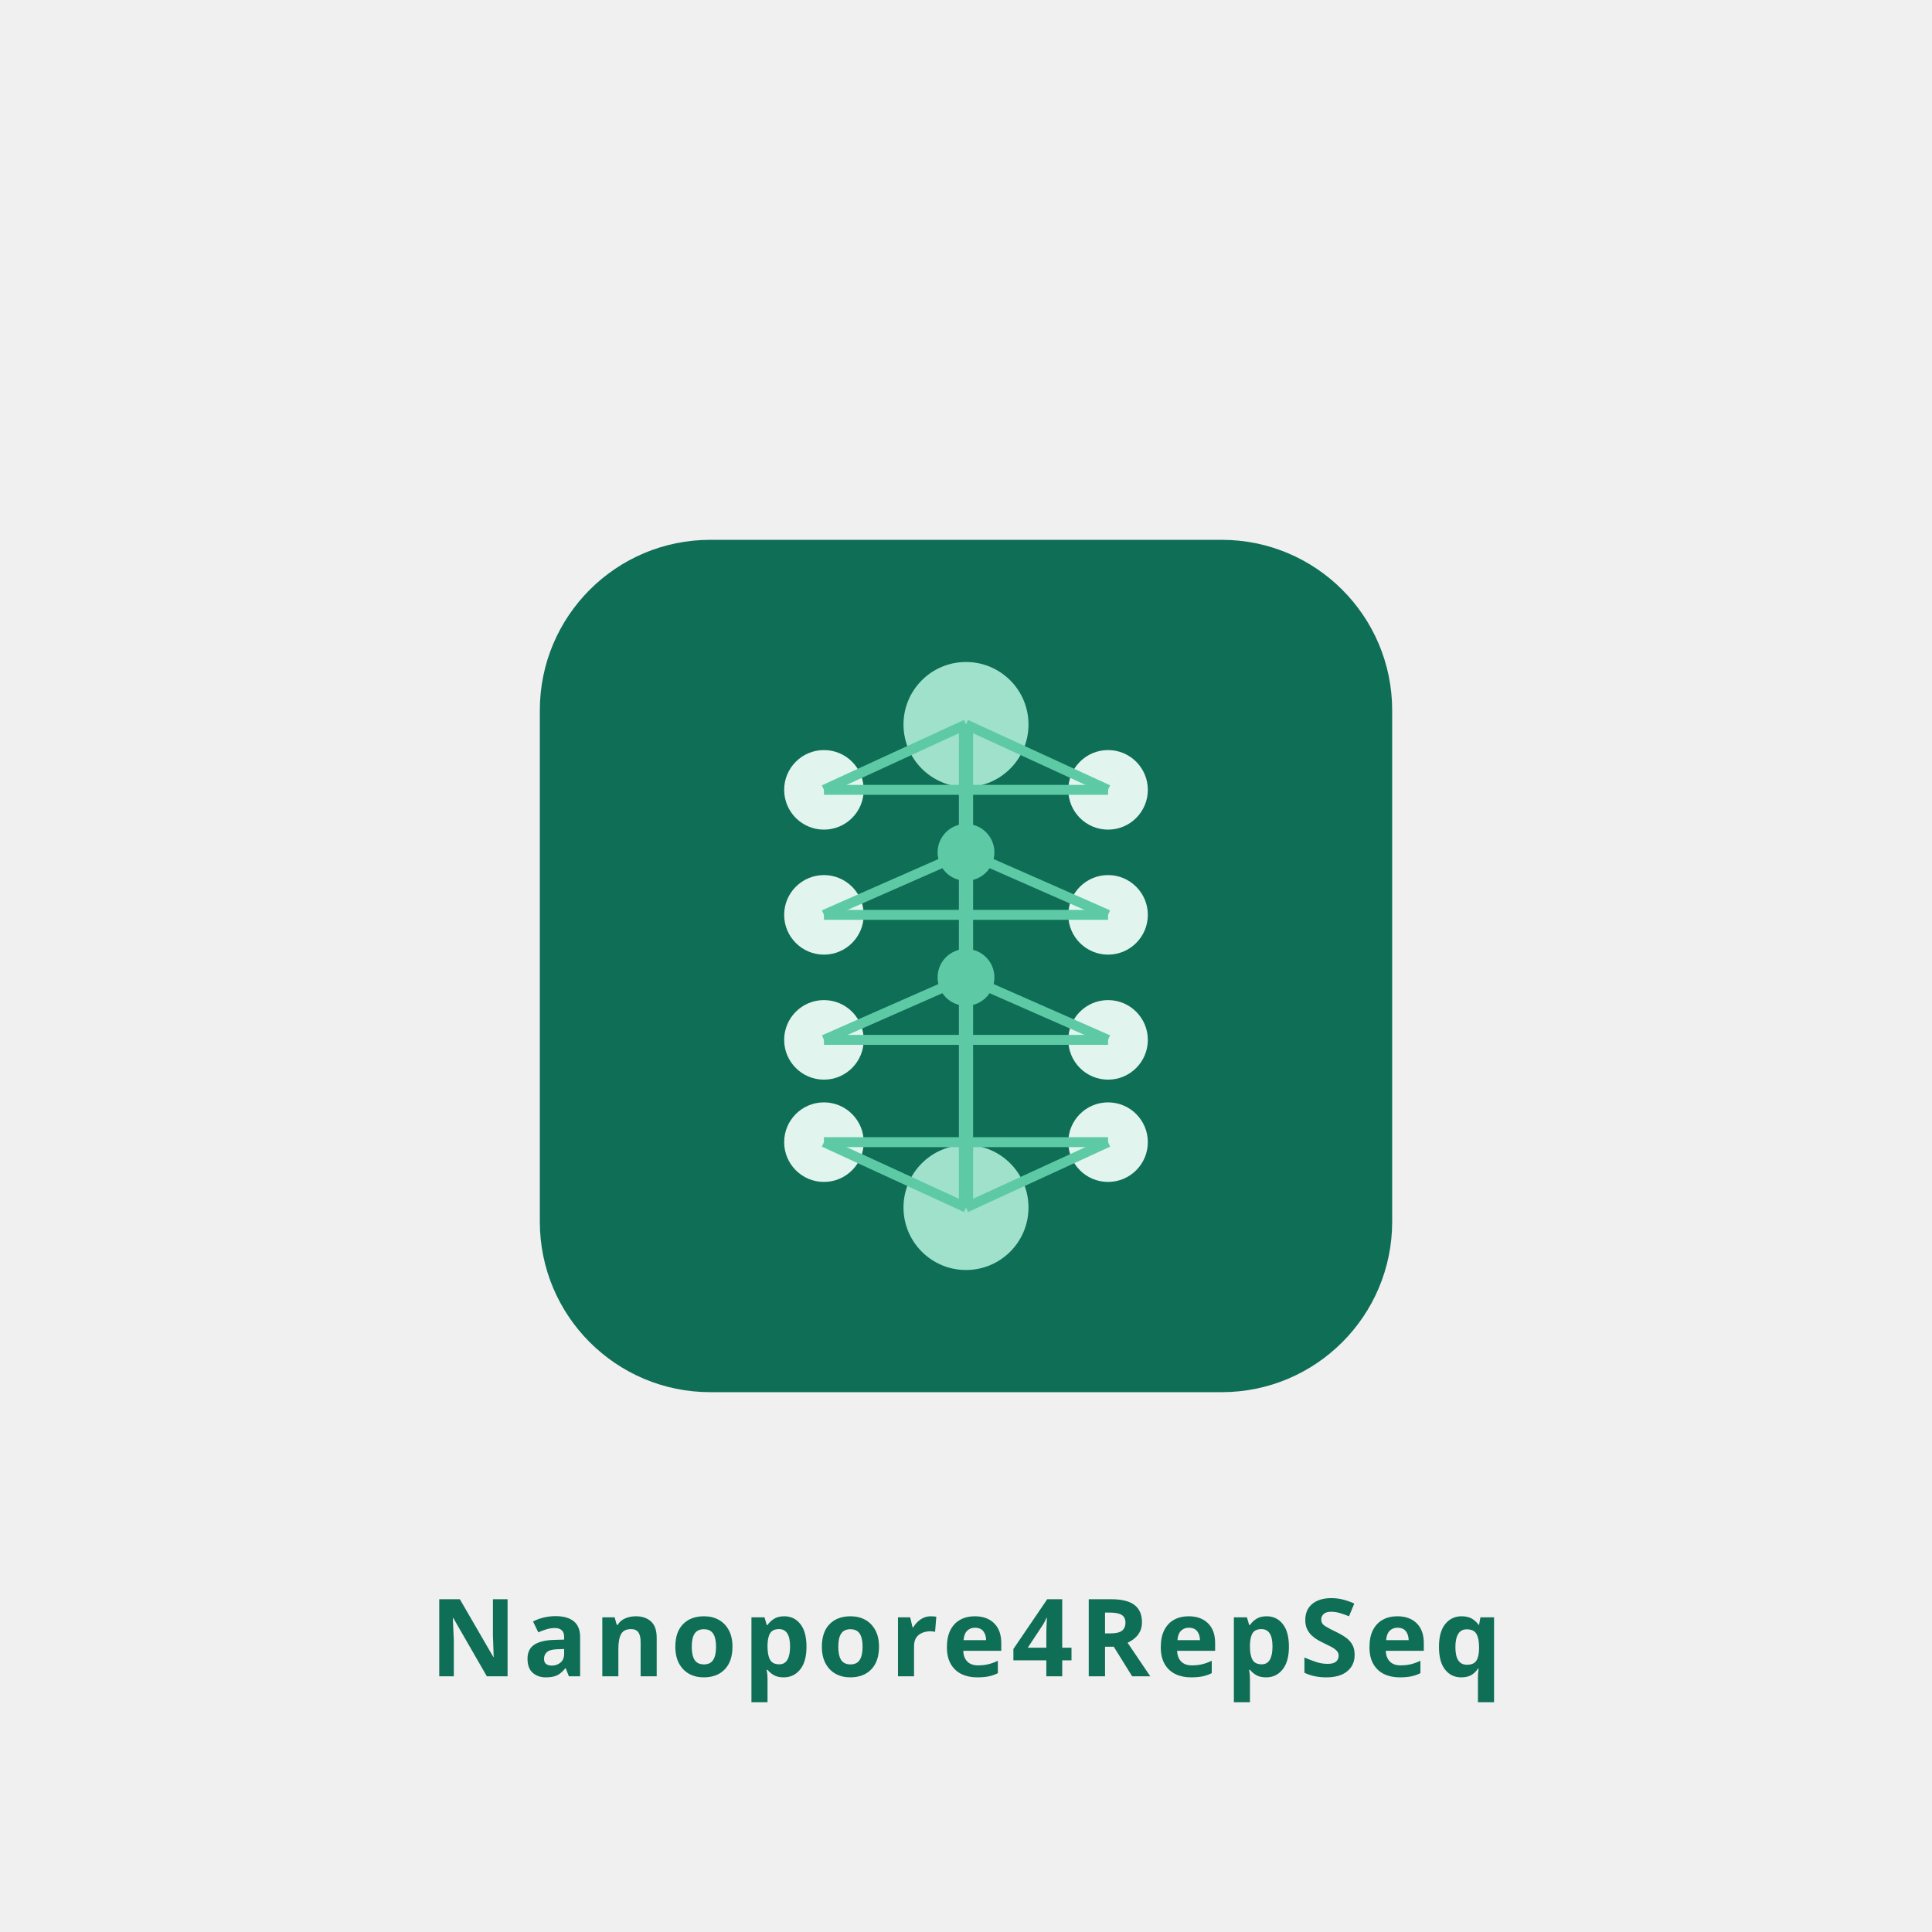
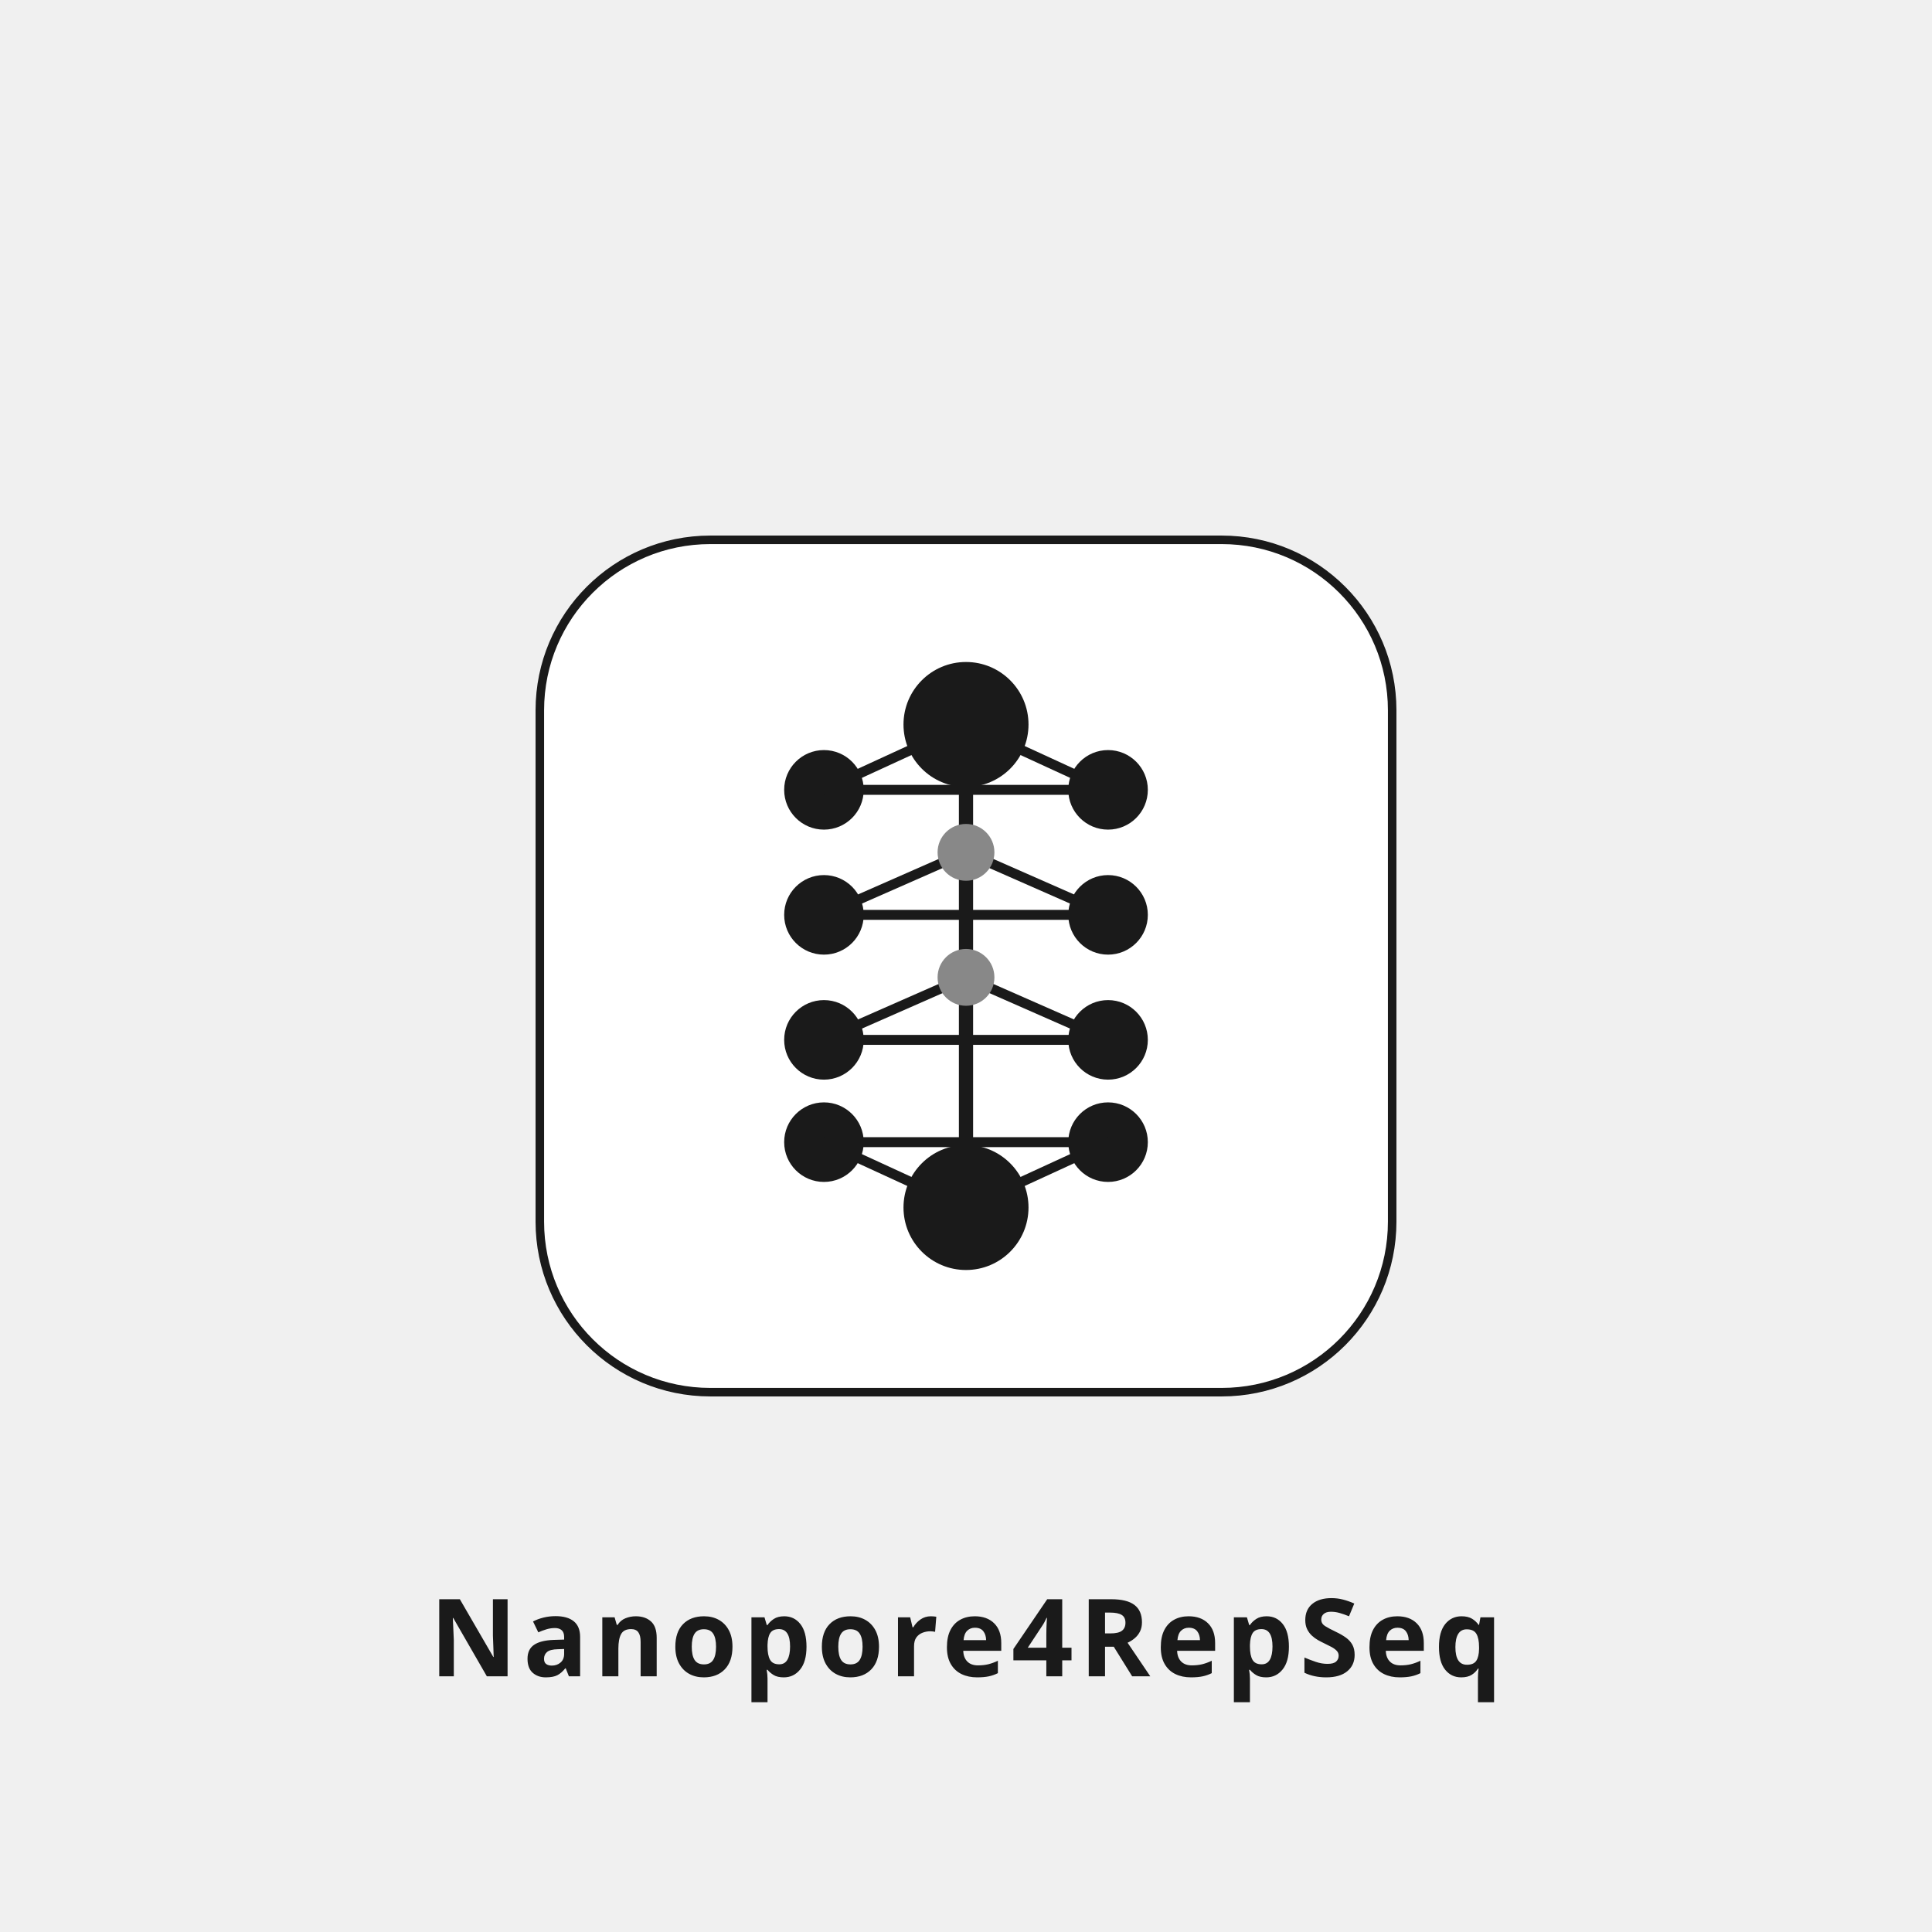
<svg xmlns="http://www.w3.org/2000/svg" width="680" height="680" viewBox="0 0 680 680">
-   <rect x="190" y="190" width="300" height="300" rx="60" fill="#0F6E56" />
-   <circle cx="340" cy="255" r="22" fill="#9FE1CB" />
-   <circle cx="340" cy="425" r="22" fill="#9FE1CB" />
-   <line x1="340" y1="255" x2="340" y2="425" stroke="#5DCAA5" stroke-width="5" />
-   <circle cx="290" cy="278" r="14" fill="#E1F5EE" />
-   <circle cx="390" cy="278" r="14" fill="#E1F5EE" />
-   <line x1="290" y1="278" x2="390" y2="278" stroke="#5DCAA5" stroke-width="3.5" />
-   <line x1="290" y1="278" x2="340" y2="255" stroke="#5DCAA5" stroke-width="3.5" />
-   <line x1="390" y1="278" x2="340" y2="255" stroke="#5DCAA5" stroke-width="3.5" />
-   <circle cx="290" cy="322" r="14" fill="#E1F5EE" />
-   <circle cx="390" cy="322" r="14" fill="#E1F5EE" />
-   <line x1="290" y1="322" x2="390" y2="322" stroke="#5DCAA5" stroke-width="3.5" />
-   <line x1="290" y1="322" x2="340" y2="300" stroke="#5DCAA5" stroke-width="3.5" />
-   <line x1="390" y1="322" x2="340" y2="300" stroke="#5DCAA5" stroke-width="3.5" />
-   <circle cx="340" cy="300" r="10" fill="#5DCAA5" />
-   <circle cx="290" cy="366" r="14" fill="#E1F5EE" />
-   <circle cx="390" cy="366" r="14" fill="#E1F5EE" />
-   <line x1="290" y1="366" x2="390" y2="366" stroke="#5DCAA5" stroke-width="3.5" />
-   <line x1="290" y1="366" x2="340" y2="344" stroke="#5DCAA5" stroke-width="3.5" />
-   <line x1="390" y1="366" x2="340" y2="344" stroke="#5DCAA5" stroke-width="3.5" />
-   <circle cx="340" cy="344" r="10" fill="#5DCAA5" />
-   <circle cx="290" cy="402" r="14" fill="#E1F5EE" />
-   <circle cx="390" cy="402" r="14" fill="#E1F5EE" />
-   <line x1="290" y1="402" x2="390" y2="402" stroke="#5DCAA5" stroke-width="3.5" />
-   <line x1="290" y1="402" x2="340" y2="425" stroke="#5DCAA5" stroke-width="3.5" />
-   <line x1="390" y1="402" x2="340" y2="425" stroke="#5DCAA5" stroke-width="3.5" />
-   <text x="340" y="590" text-anchor="middle" font-family="'Source Sans', sans-serif" font-size="38" font-weight="700" fill="#0F6E56" letter-spacing="2">Nanopore4RepSeq</text>
+   <rect x="190" y="190" width="300" height="300" rx="60" fill="#ffffff" stroke="#1a1a1a" stroke-width="3" />
+   <circle cx="340" cy="255" r="22" fill="#1a1a1a" />
+   <circle cx="340" cy="425" r="22" fill="#1a1a1a" />
+   <line x1="340" y1="255" x2="340" y2="425" stroke="#1a1a1a" stroke-width="5" />
+   <circle cx="290" cy="278" r="14" fill="#1a1a1a" />
+   <circle cx="390" cy="278" r="14" fill="#1a1a1a" />
+   <line x1="290" y1="278" x2="390" y2="278" stroke="#1a1a1a" stroke-width="3.5" />
+   <line x1="290" y1="278" x2="340" y2="255" stroke="#1a1a1a" stroke-width="3.5" />
+   <line x1="390" y1="278" x2="340" y2="255" stroke="#1a1a1a" stroke-width="3.5" />
+   <circle cx="290" cy="322" r="14" fill="#1a1a1a" />
+   <circle cx="390" cy="322" r="14" fill="#1a1a1a" />
+   <line x1="290" y1="322" x2="390" y2="322" stroke="#1a1a1a" stroke-width="3.5" />
+   <line x1="290" y1="322" x2="340" y2="300" stroke="#1a1a1a" stroke-width="3.5" />
+   <line x1="390" y1="322" x2="340" y2="300" stroke="#1a1a1a" stroke-width="3.5" />
+   <circle cx="340" cy="300" r="10" fill="#888888" />
+   <circle cx="290" cy="366" r="14" fill="#1a1a1a" />
+   <circle cx="390" cy="366" r="14" fill="#1a1a1a" />
+   <line x1="290" y1="366" x2="390" y2="366" stroke="#1a1a1a" stroke-width="3.5" />
+   <line x1="290" y1="366" x2="340" y2="344" stroke="#1a1a1a" stroke-width="3.5" />
+   <line x1="390" y1="366" x2="340" y2="344" stroke="#1a1a1a" stroke-width="3.5" />
+   <circle cx="340" cy="344" r="10" fill="#888888" />
+   <circle cx="290" cy="402" r="14" fill="#1a1a1a" />
+   <circle cx="390" cy="402" r="14" fill="#1a1a1a" />
+   <line x1="290" y1="402" x2="390" y2="402" stroke="#1a1a1a" stroke-width="3.5" />
+   <line x1="290" y1="402" x2="340" y2="425" stroke="#1a1a1a" stroke-width="3.5" />
+   <line x1="390" y1="402" x2="340" y2="425" stroke="#1a1a1a" stroke-width="3.5" />
+   <text x="340" y="590" text-anchor="middle" font-family="'Source Sans', sans-serif" font-size="38" font-weight="700" fill="#1a1a1a" letter-spacing="2">Nanopore4RepSeq</text>
</svg>
